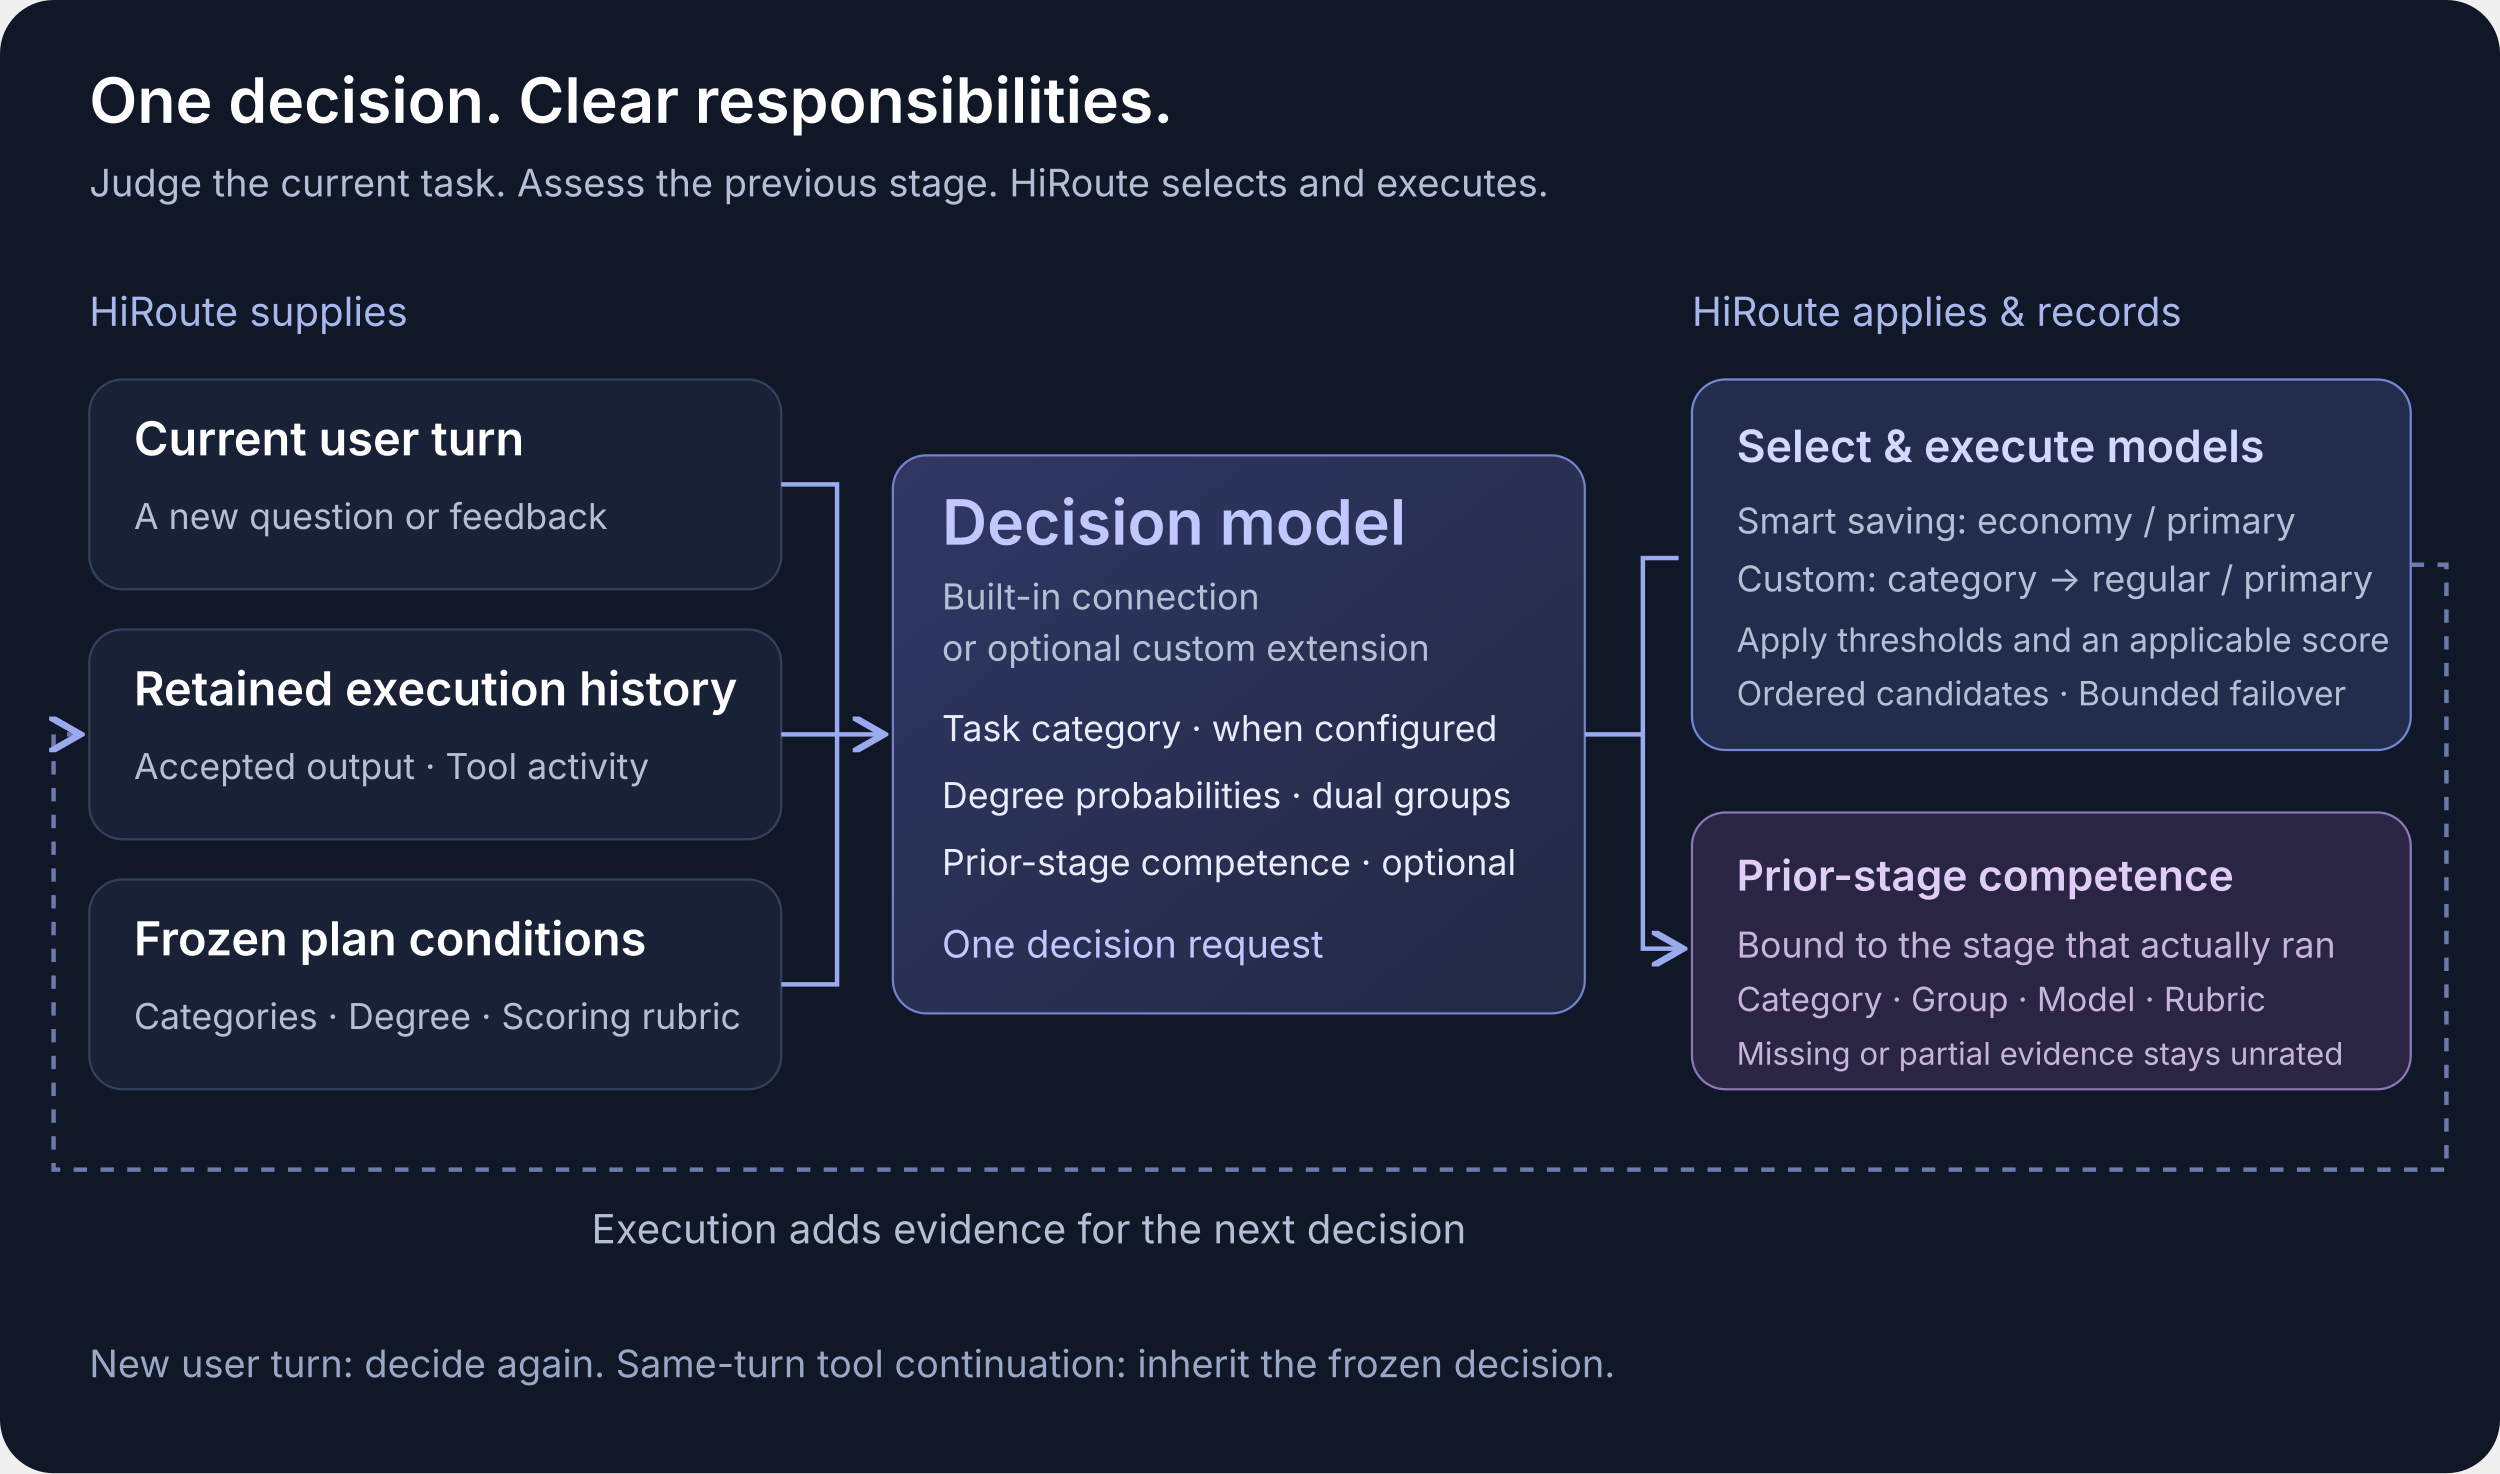
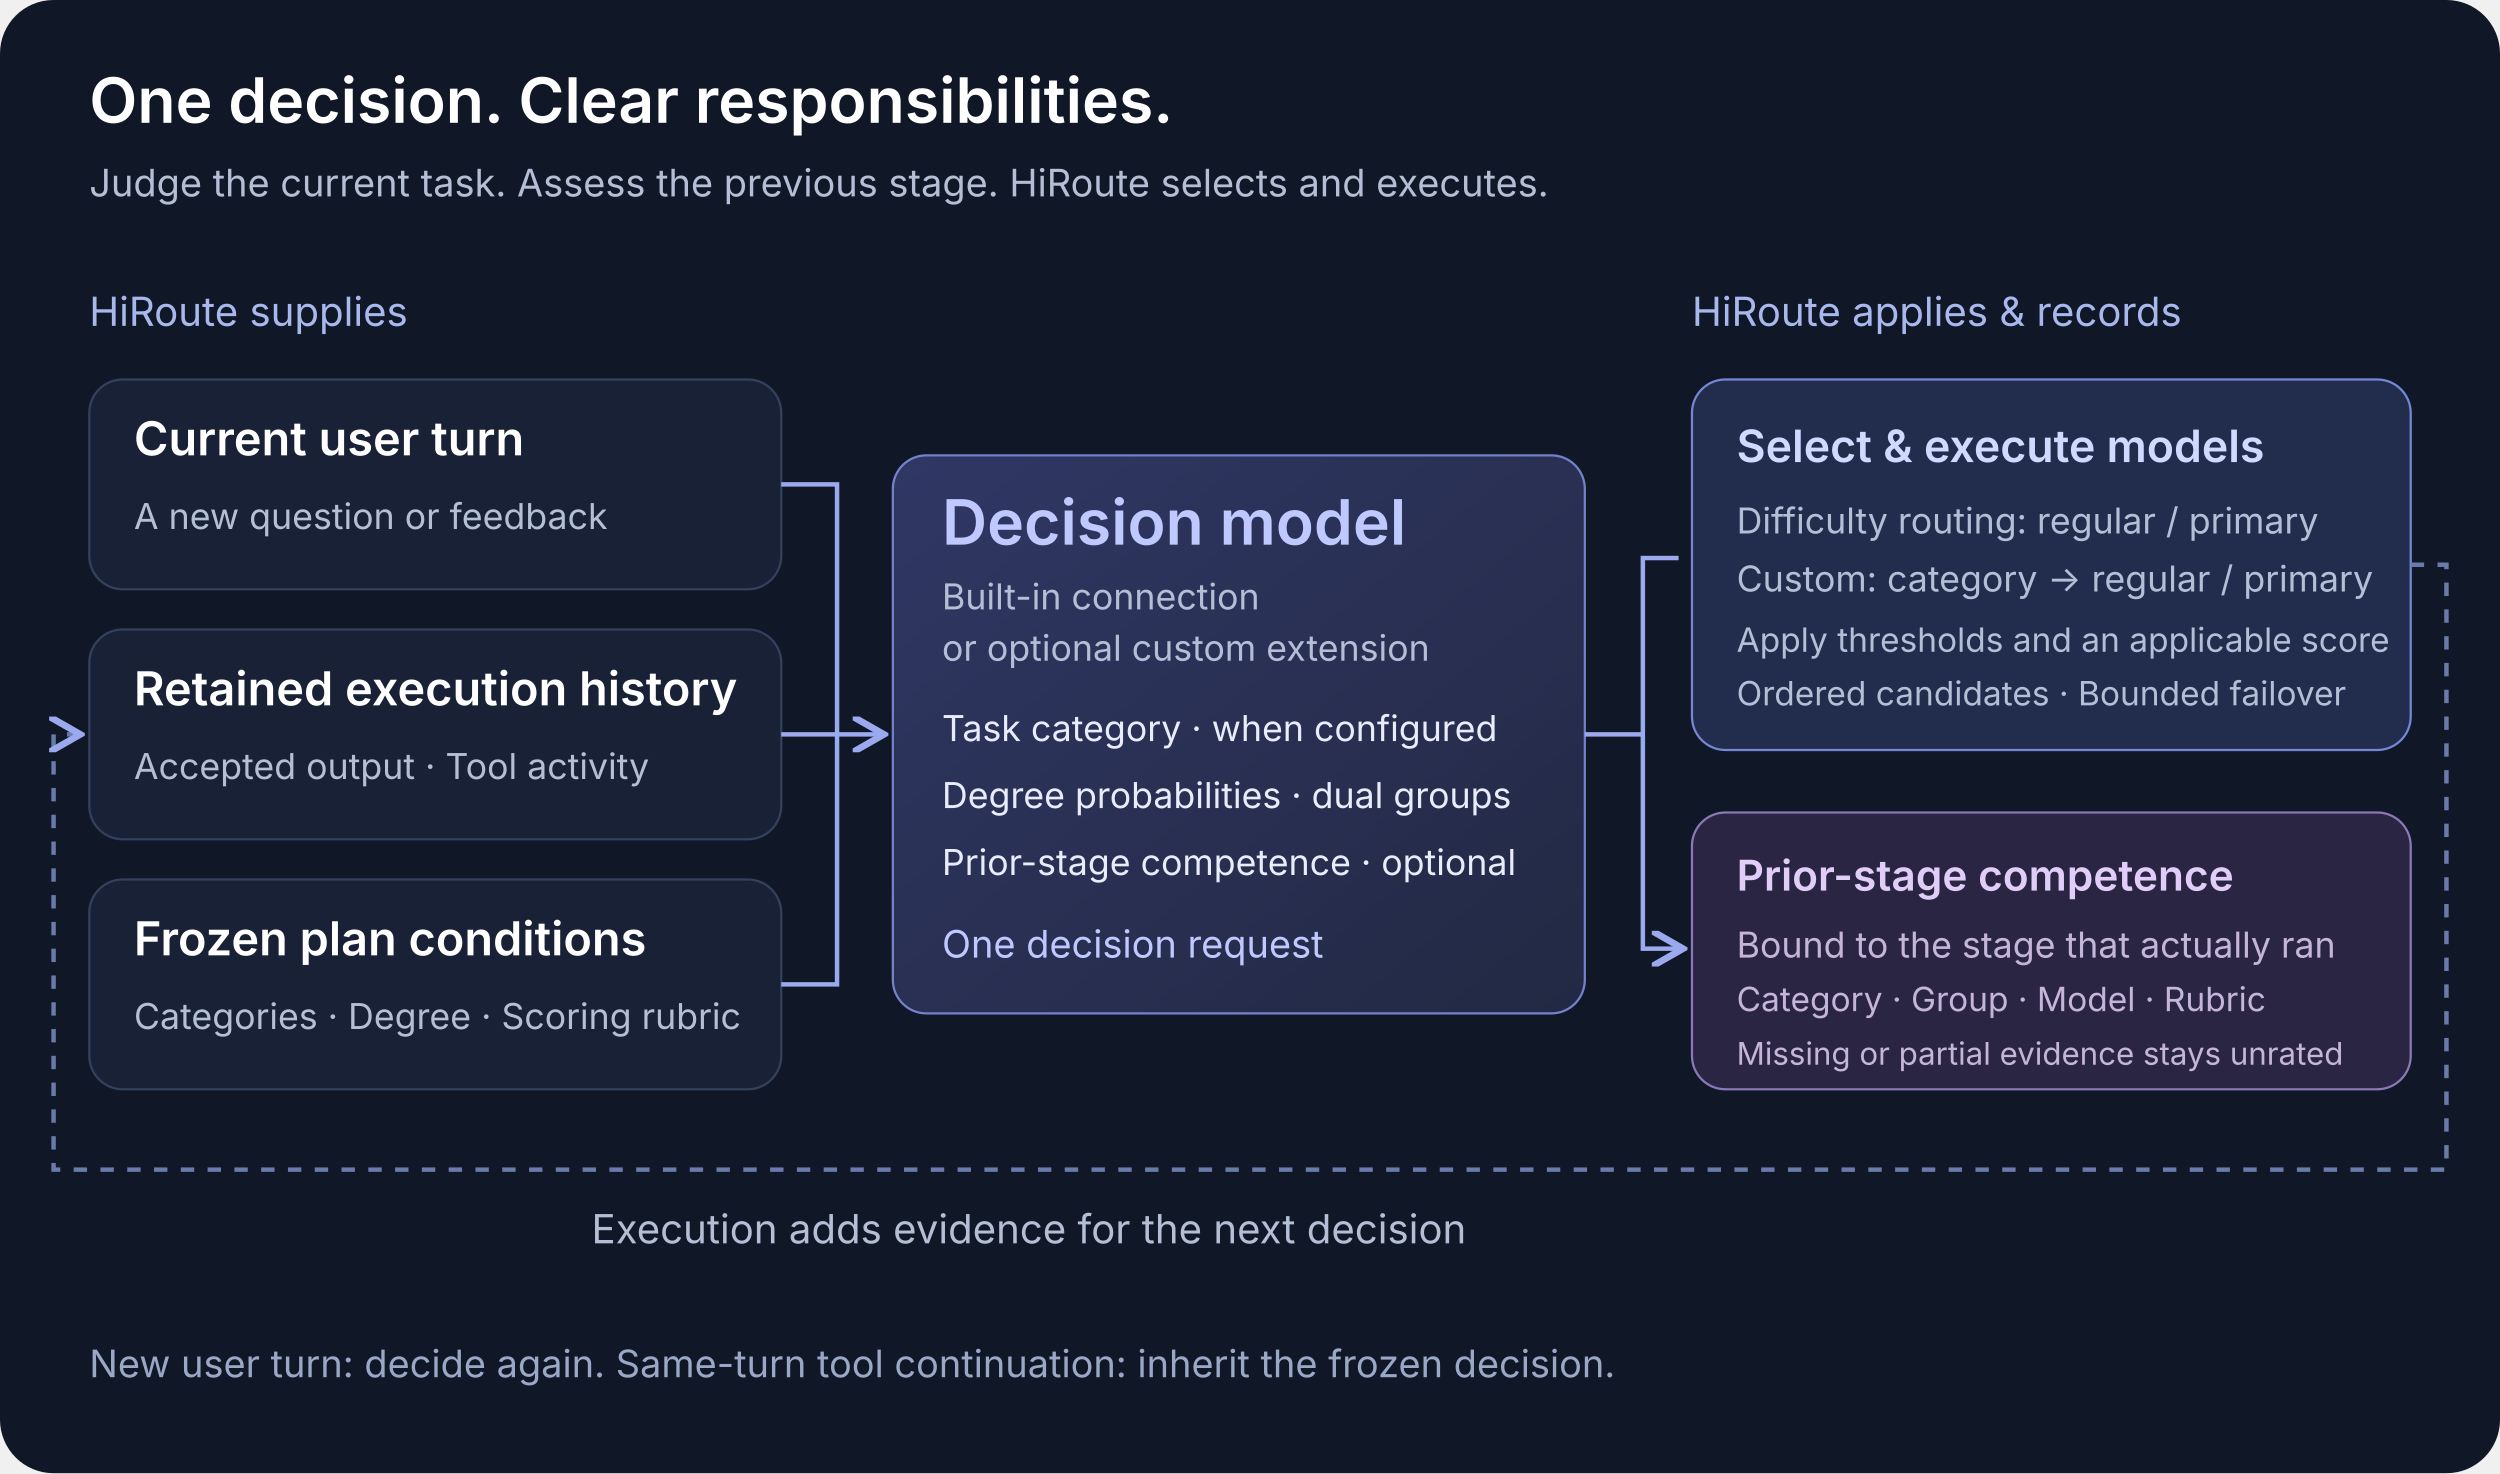
<svg xmlns="http://www.w3.org/2000/svg" width="1120" height="660" viewBox="0 0 1120 660" role="img" aria-labelledby="title desc">
  <defs>
    <marker id="arrow" markerWidth="8" markerHeight="8" refX="6" refY="4" orient="auto">
      <path d="M0 0L7 4L0 8" fill="none" stroke="#9ba9ee" stroke-width="1.5" />
    </marker>
    <linearGradient id="hub" x2="1" y2="1">
      <stop stop-color="#303764" />
      <stop offset="1" stop-color="#222943" />
    </linearGradient>
  </defs>
  <rect width="1120" height="660" rx="24" fill="#101727" />
  <g font-family="Inter,Arial,'PingFang SC','Microsoft YaHei',sans-serif">
    <text x="40" y="55" font-size="28" fill="#fff" font-weight="600">One decision. Clear responsibilities.</text>
    <text x="40" y="88" font-size="17" fill="#b4bfd6">Judge the current task. Assess the previous stage. HiRoute selects and executes.</text>
    <text x="40" y="146" font-size="18" fill="#a8b8ed">HiRoute supplies</text>
    <text x="758" y="146" font-size="18" fill="#a8b8ed">HiRoute applies &amp; records</text>
    <rect x="40" y="170" width="310" height="94" rx="15" fill="#182135" stroke="#33415d" />
    <text x="60" y="204" font-size="21" fill="#fff" font-weight="600">Current user turn</text>
    <text x="60" y="237" font-size="16" fill="#b4bfd6">A new question or feedback</text>
    <rect x="40" y="282" width="310" height="94" rx="15" fill="#182135" stroke="#33415d" />
    <text x="60" y="316" font-size="21" fill="#fff" font-weight="600">Retained execution history</text>
    <text x="60" y="349" font-size="16" fill="#b4bfd6">Accepted output · Tool activity</text>
    <rect x="40" y="394" width="310" height="94" rx="15" fill="#182135" stroke="#33415d" />
    <text x="60" y="428" font-size="21" fill="#fff" font-weight="600">Frozen plan conditions</text>
    <text x="60" y="461" font-size="16" fill="#b4bfd6">Categories · Degree · Scoring rubric</text>
    <path d="M350 217H375V329M350 441H375V329M350 329H394" fill="none" stroke="#9ba9ee" stroke-width="2" marker-end="url(#arrow)" />
    <rect x="400" y="204" width="310" height="250" rx="15" fill="url(#hub)" stroke="#7582cb" />
    <text x="422" y="244" font-size="28" fill="#c0c9ff" font-weight="600">Decision model</text>
    <text x="422" y="273" font-size="16" fill="#b4bfd6">Built-in connection</text>
    <text x="422" y="296" font-size="16" fill="#b4bfd6">or optional custom extension</text>
    <text x="422" y="332" font-size="16" fill="#e9ecfb">Task category · when configured</text>
    <text x="422" y="362" font-size="16" fill="#e9ecfb">Degree probabilities · dual groups</text>
    <text x="422" y="392" font-size="16" fill="#e9ecfb">Prior-stage competence · optional</text>
    <text x="422" y="429" font-size="17" fill="#c0c9ff">One decision request</text>
    <path d="M710 329H736V250H752M736 329V425H752" fill="none" stroke="#9ba9ee" stroke-width="2" marker-end="url(#arrow)" />
    <rect x="758" y="170" width="322" height="166" rx="15" fill="#222d4d" stroke="#7487d5" />
    <text x="778" y="207" font-size="20" fill="#d0d9ff" font-weight="600">Select &amp; execute models</text>
-     <text x="778" y="239" font-size="16" fill="#b4bfd6">Smart saving: economy / primary</text>
+     <text x="778" y="239" font-size="16" fill="#b4bfd6">Difficulty routing: regular / primary</text>
    <text x="778" y="265" font-size="16" fill="#b4bfd6">Custom: category → regular / primary</text>
    <text x="778" y="292" font-size="15" fill="#b4bfd6">Apply thresholds and an applicable score</text>
    <text x="778" y="316" font-size="15" fill="#b4bfd6">Ordered candidates · Bounded failover</text>
    <rect x="758" y="364" width="322" height="124" rx="15" fill="#2b2544" stroke="#8c78b6" />
    <text x="778" y="399" font-size="19" fill="#e0cef8" font-weight="600">Prior-stage competence</text>
    <text x="778" y="429" font-size="16" fill="#c4b5d9">Bound to the stage that actually ran</text>
    <text x="778" y="453" font-size="15" fill="#c4b5d9">Category · Group · Model · Rubric</text>
    <text x="778" y="477" font-size="14" fill="#c4b5d9">Missing or partial evidence stays unrated</text>
    <path d="M1080 253H1096V524H24V329H34" fill="none" stroke="#697aab" stroke-width="2" stroke-dasharray="6 6" marker-end="url(#arrow)" />
    <text x="265" y="557" font-size="18" fill="#b4bfd6">Execution adds evidence for the next decision</text>
    <text x="40" y="617" font-size="17" fill="#9aa8c6">New user turn: decide again. Same-turn tool continuation: inherit the frozen decision.</text>
  </g>
</svg>
